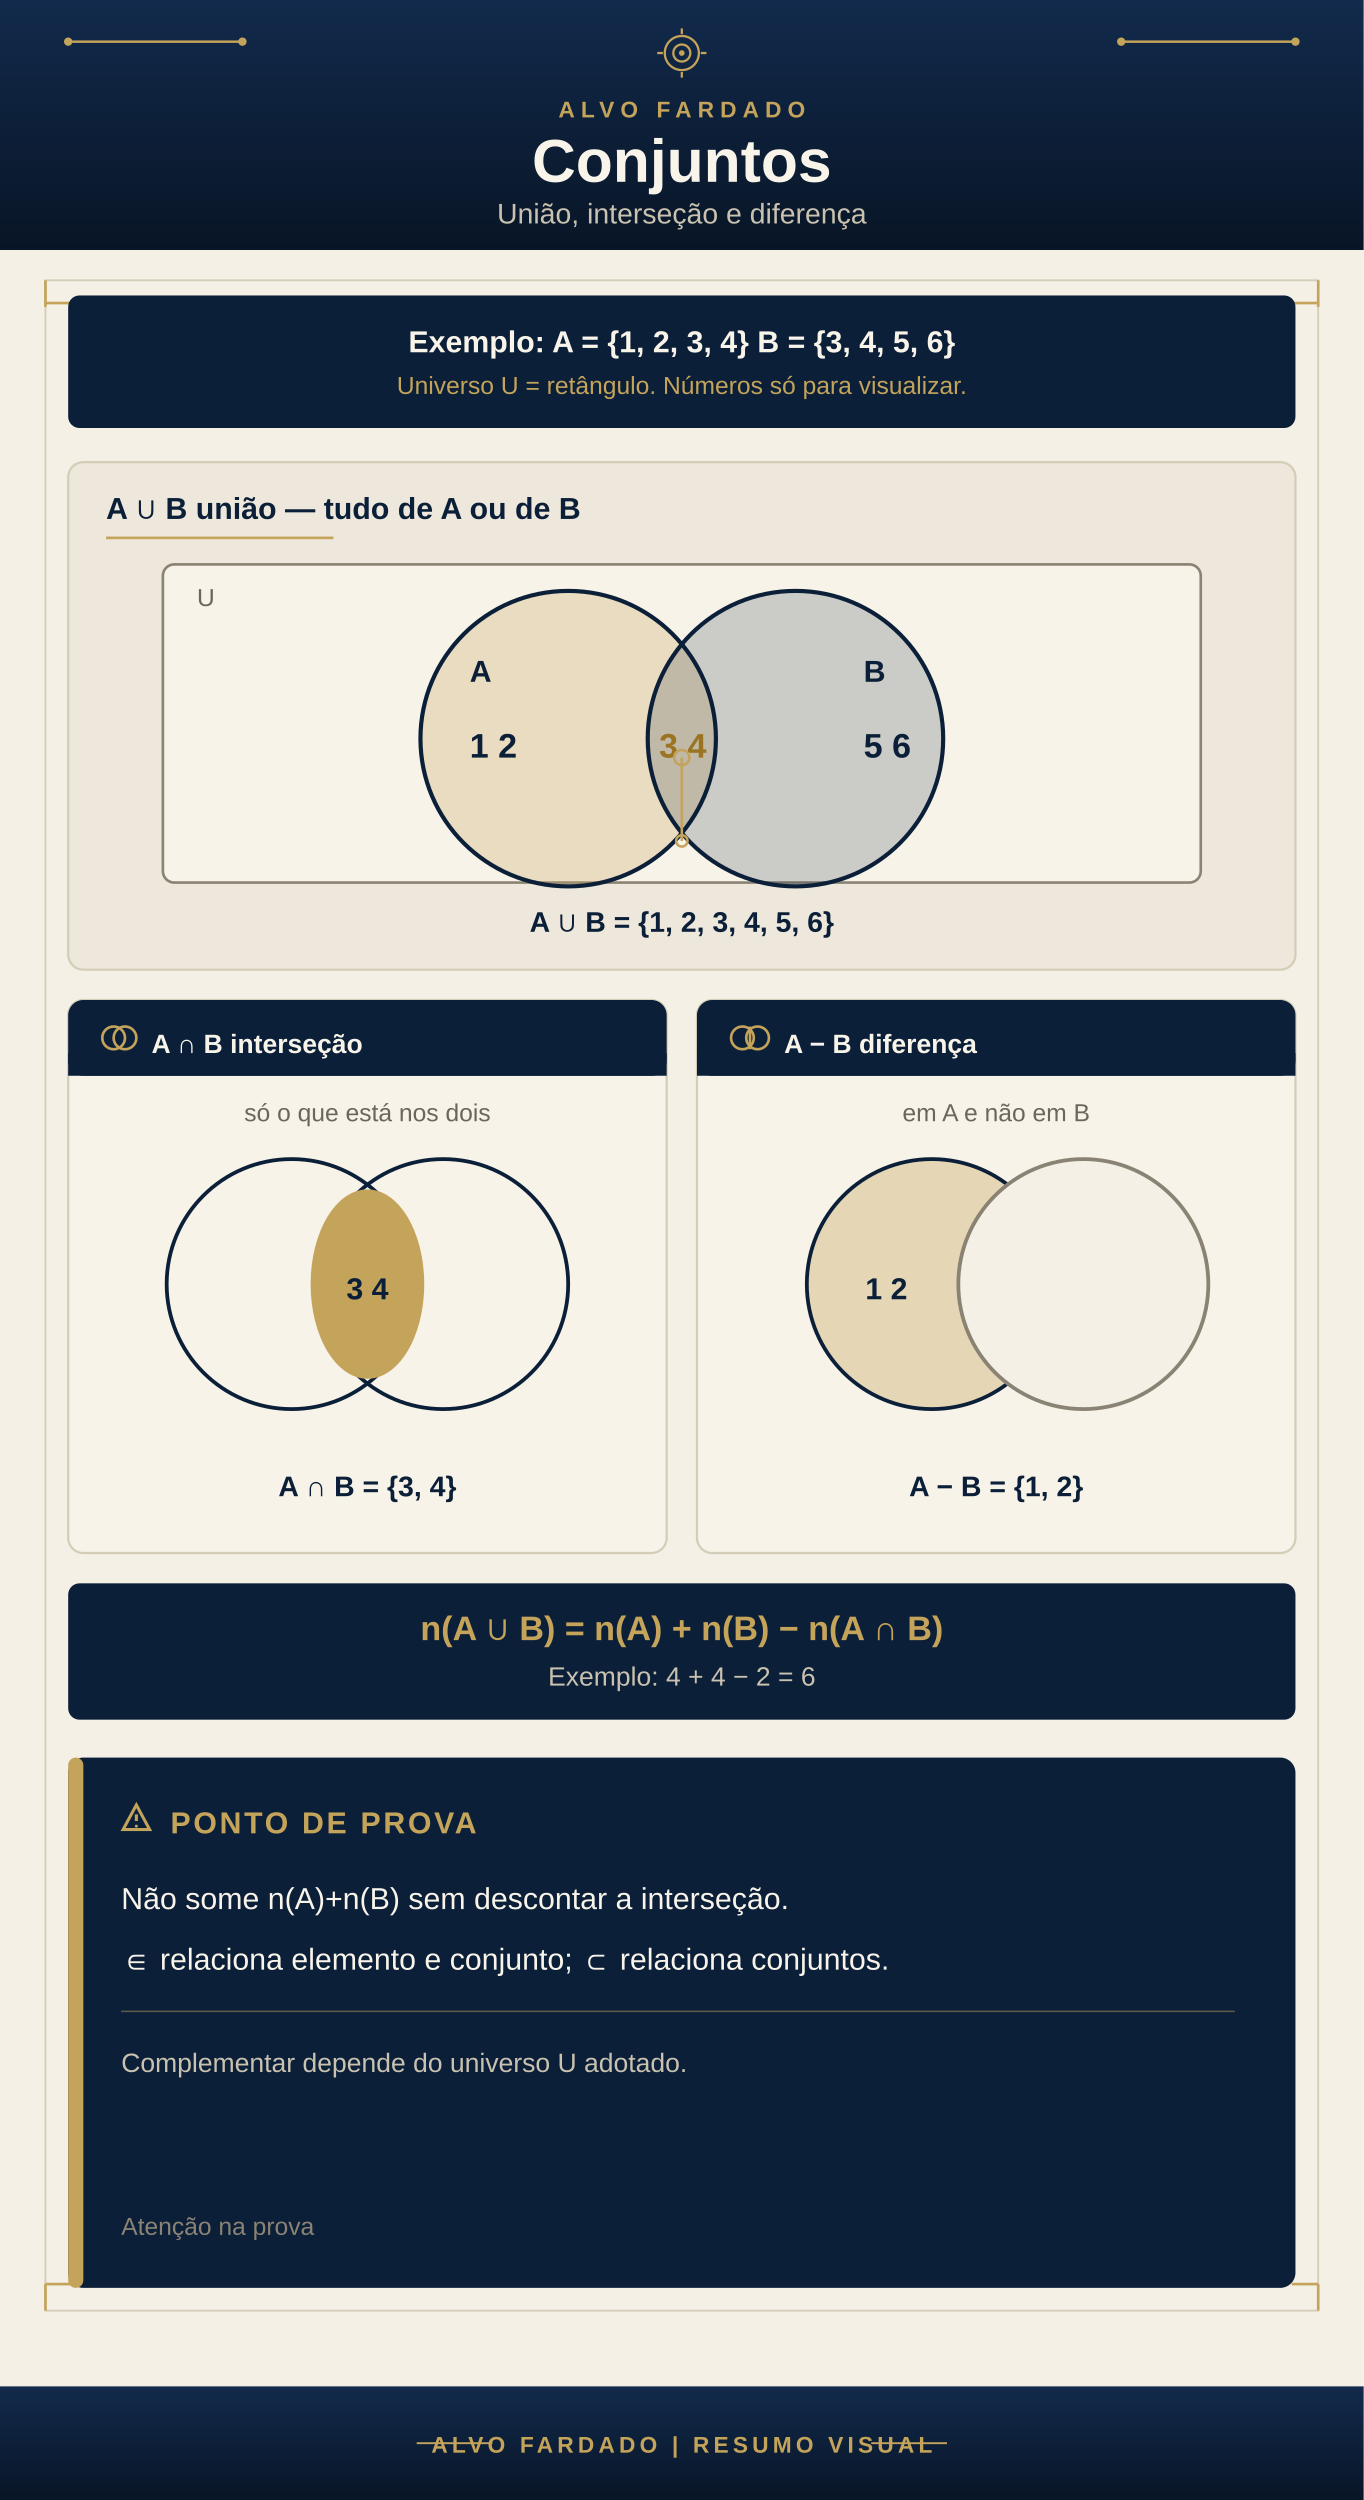
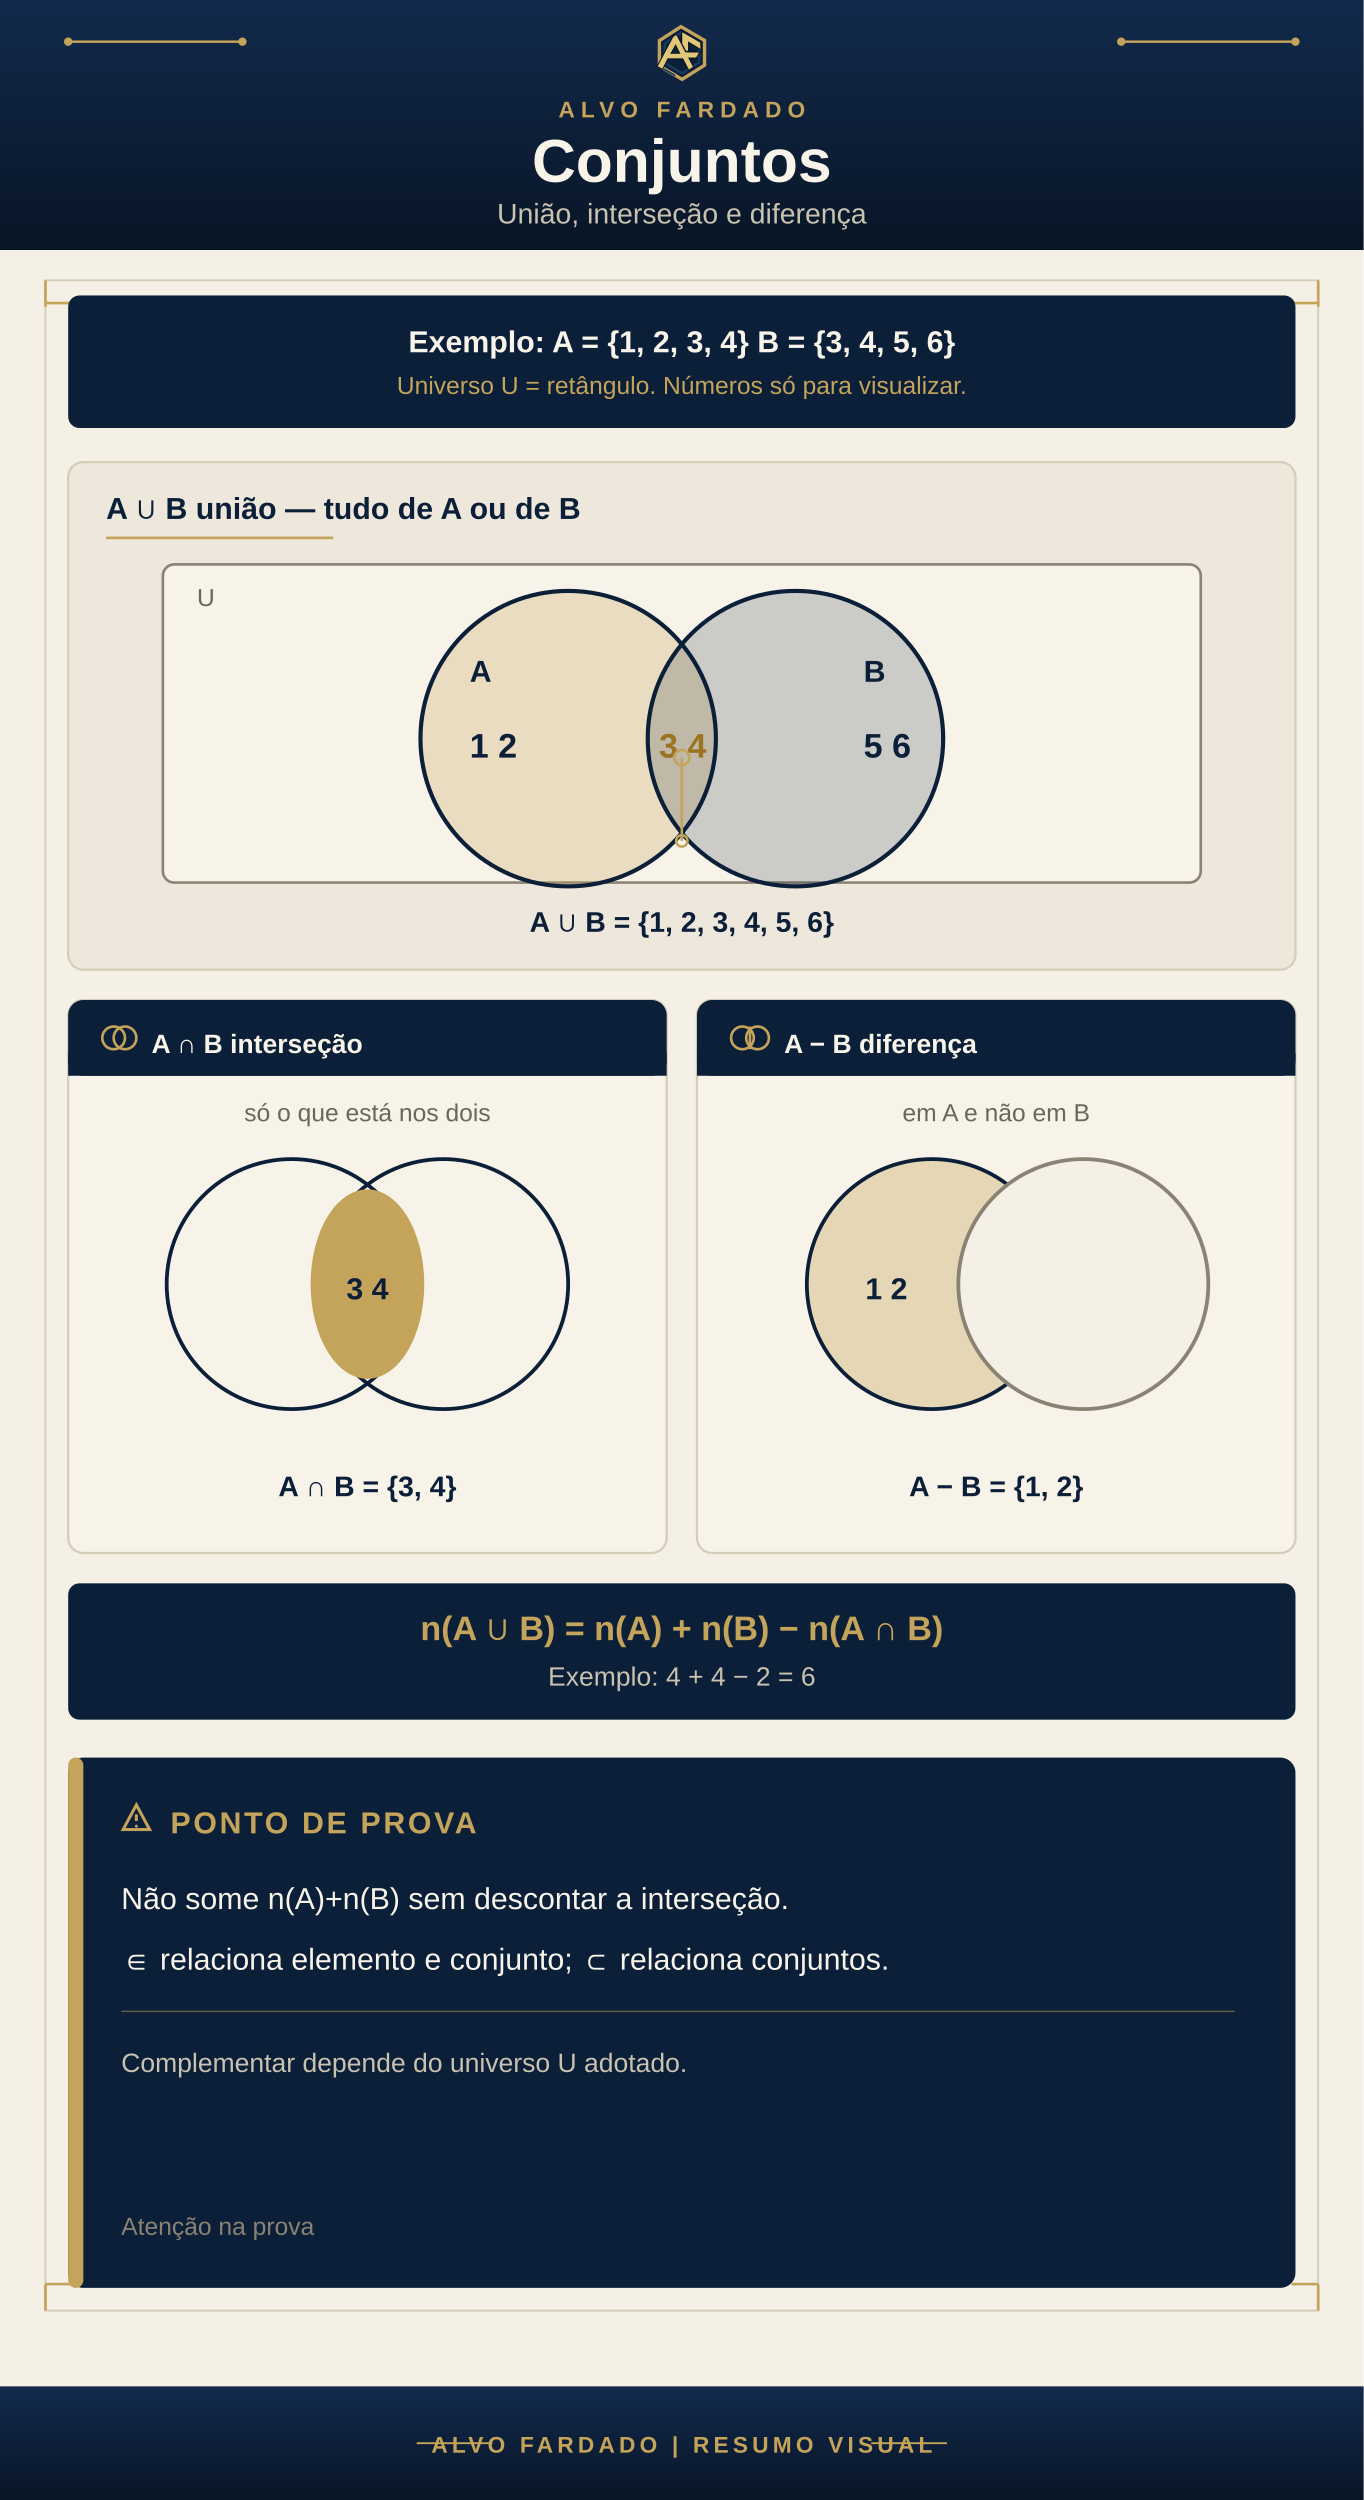
<svg xmlns="http://www.w3.org/2000/svg" viewBox="0 0 720 1320" width="100%" height="100%" role="img" aria-labelledby="t d">
  <defs>
    <linearGradient id="h5-navy" x1="0" y1="0" x2="0" y2="1">
      <stop offset="0" stop-color="#122A4C" />
      <stop offset="1" stop-color="#081526" />
    </linearGradient>
  </defs>
  <rect width="720" height="1320" fill="#F4F0E6" />
  <rect x="24" y="148" width="672" height="1072" fill="none" stroke="#D4CDB8" stroke-width="1" />
  <path d="M24 160 h14 M24 148 v14 M696 160 h-14 M696 148 v14 M24 1206 h14 M24 1220 v-14 M696 1206 h-14 M696 1220 v-14" fill="none" stroke="#C4A35A" stroke-width="1.4" />
  <rect width="720" height="132" fill="url(#h5-navy)" />
  <line x1="36" y1="22" x2="128" y2="22" stroke="#C4A35A" stroke-width="1.3" />
  <line x1="592" y1="22" x2="684" y2="22" stroke="#C4A35A" stroke-width="1.3" />
  <circle cx="36" cy="22" r="2.2" fill="#C4A35A" />
  <circle cx="128" cy="22" r="2.2" fill="#C4A35A" />
  <circle cx="592" cy="22" r="2.2" fill="#C4A35A" />
  <circle cx="684" cy="22" r="2.2" fill="#C4A35A" />
-   <g transform="translate(360 28)" fill="none" stroke="#C4A35A" stroke-width="1.2">
-     <circle r="9" />
-     <circle r="4.5" />
-     <circle r="1.5" fill="#C4A35A" stroke="none" />
-     <line x1="-13" y1="0" x2="-10" y2="0" />
-     <line x1="10" y1="0" x2="13" y2="0" />
-     <line x1="0" y1="-13" x2="0" y2="-10" />
-     <line x1="0" y1="10" x2="0" y2="13" />
+   <g transform="translate(360 28)" aria-hidden="true">
+     <g transform="scale(0.0544) translate(-234 -275.3)">
+       <polygon points="225,0 471,144 471,402 237,550 0,410 0,146" fill="#C4A35A" />
+       <polygon points="226.3,38.5 437.8,162.4 437.8,384.3 236.6,511.5 32.8,391.1 32.8,164.1" fill="#0B1F38" />
+       <polygon points="227.2,66.1 414.1,175.5 414.1,371.6 236.3,484.1 56.2,377.7 56.2,177" fill="#173B5F" />
+       <polygon points="228.1,93.6 390.4,188.7 390.4,358.9 236,456.6 79.6,364.2 79.6,190" fill="#0B1F38" />
+       <path fill="#E2C77A" fill-rule="evenodd" stroke="#061522" stroke-width="20" stroke-linejoin="round" paint-order="stroke fill" d="M173 103L151 120L0 405L45 427L96 327L246 327L303 436L342 410L295 319L372 319L401 271L268 269L185 107ZM174 189L221 282L121 283ZM238 74L238 183L275 253L294 253L295 162L415 235L412 174Z" />
+       <polygon points="52,432 55,439 171,505 171,493 165,482 61,422" fill="#173B5F" />
+     </g>
  </g>
  <text x="360" y="62" text-anchor="middle" fill="#C4A35A" font-family="Segoe UI, Arial, Helvetica, sans-serif" font-size="12" font-weight="700" letter-spacing="3.2">ALVO FARDADO</text>
  <text x="360" y="96" text-anchor="middle" fill="#F8F4EA" font-family="Segoe UI, Arial, Helvetica, sans-serif" font-size="32" font-weight="700">Conjuntos</text>
  <text x="360" y="118" text-anchor="middle" fill="#C9C2B0" font-family="Segoe UI, Arial, Helvetica, sans-serif" font-size="15">União, interseção e diferença</text>
  <rect x="36" y="156" width="648" height="70" rx="6" fill="#0B1F38" />
  <text x="360" y="186" text-anchor="middle" fill="#F8F4EA" font-family="Segoe UI, Arial, Helvetica, sans-serif" font-size="16" font-weight="700">Exemplo:  A = {1, 2, 3, 4}    B = {3, 4, 5, 6}</text>
  <text x="360" y="208" text-anchor="middle" fill="#C4A35A" font-family="Segoe UI, Arial, Helvetica, sans-serif" font-size="13">Universo U = retângulo. Números só para visualizar.</text>
  <rect x="36" y="244" width="648" height="268" rx="8" fill="#EDE8DB" stroke="#D4CDB8" stroke-width="1.2" />
  <text x="56" y="274" fill="#0B1F38" font-family="Segoe UI, Arial, Helvetica, sans-serif" font-size="16" font-weight="700">A ∪ B  união  — tudo de A ou de B</text>
  <line x1="56" y1="284" x2="176" y2="284" stroke="#C4A35A" stroke-width="1.4" />
  <rect x="86" y="298" width="548" height="168" rx="6" fill="#F7F3E8" stroke="#8A8374" stroke-width="1.4" />
  <text x="104" y="320" fill="#6B665B" font-family="Segoe UI, Arial, Helvetica, sans-serif" font-size="13">U</text>
  <circle cx="300" cy="390" r="78" fill="#C4A35A" fill-opacity="0.28" stroke="#0B1F38" stroke-width="2.2" />
  <circle cx="420" cy="390" r="78" fill="#0B1F38" fill-opacity="0.18" stroke="#0B1F38" stroke-width="2.2" />
  <text x="248" y="360" fill="#0B1F38" font-family="Segoe UI, Arial, Helvetica, sans-serif" font-size="16" font-weight="700">A</text>
  <text x="456" y="360" fill="#0B1F38" font-family="Segoe UI, Arial, Helvetica, sans-serif" font-size="16" font-weight="700">B</text>
  <text x="248" y="400" fill="#0B1F38" font-family="Segoe UI, Arial, Helvetica, sans-serif" font-size="18" font-weight="700">1  2</text>
  <text x="348" y="400" fill="#9A7420" font-family="Segoe UI, Arial, Helvetica, sans-serif" font-size="18" font-weight="700">3  4</text>
  <text x="456" y="400" fill="#0B1F38" font-family="Segoe UI, Arial, Helvetica, sans-serif" font-size="18" font-weight="700">5  6</text>
  <text x="360" y="492" text-anchor="middle" fill="#0B1F38" font-family="Segoe UI, Arial, Helvetica, sans-serif" font-size="15" font-weight="700">A ∪ B = {1, 2, 3, 4, 5, 6}</text>
  <g fill="none" stroke="#C4A35A" stroke-width="1.35">
    <circle cx="360" cy="400" r="4" />
    <path d="M360 400 V444" />
    <circle cx="360" cy="444" r="3" />
  </g>
  <rect x="36" y="528" width="316" height="292" rx="8" fill="#F7F3E8" stroke="#D4CDB8" stroke-width="1.2" />
  <rect x="36" y="528" width="316" height="40" rx="8" fill="#0B1F38" />
  <rect x="36" y="556" width="316" height="12" fill="#0B1F38" />
  <g transform="translate(54 542)" fill="none" stroke="#C4A35A" stroke-width="1.4">
    <circle cx="6" cy="6" r="6" />
    <circle cx="12" cy="6" r="6" />
  </g>
  <text x="80" y="556" fill="#F8F4EA" font-family="Segoe UI, Arial, Helvetica, sans-serif" font-size="14" font-weight="700">A ∩ B  interseção</text>
  <text x="194" y="592" text-anchor="middle" fill="#6B665B" font-family="Segoe UI, Arial, Helvetica, sans-serif" font-size="13">só o que está nos dois</text>
  <circle cx="154" cy="678" r="66" fill="none" stroke="#0B1F38" stroke-width="2" />
  <circle cx="234" cy="678" r="66" fill="none" stroke="#0B1F38" stroke-width="2" />
  <ellipse cx="194" cy="678" rx="30" ry="50" fill="#C4A35A" />
  <text x="194" y="686" text-anchor="middle" fill="#0B1F38" font-family="Segoe UI, Arial, Helvetica, sans-serif" font-size="16" font-weight="700">3  4</text>
  <text x="194" y="790" text-anchor="middle" fill="#0B1F38" font-family="Segoe UI, Arial, Helvetica, sans-serif" font-size="15" font-weight="700">A ∩ B = {3, 4}</text>
  <rect x="368" y="528" width="316" height="292" rx="8" fill="#F7F3E8" stroke="#D4CDB8" stroke-width="1.2" />
  <rect x="368" y="528" width="316" height="40" rx="8" fill="#0B1F38" />
  <rect x="368" y="556" width="316" height="12" fill="#0B1F38" />
  <g transform="translate(386 542)" fill="none" stroke="#C4A35A" stroke-width="1.4">
    <circle cx="6" cy="6" r="6" />
    <circle cx="14" cy="6" r="6" />
    <path d="M10 0 v12" />
  </g>
  <text x="414" y="556" fill="#F8F4EA" font-family="Segoe UI, Arial, Helvetica, sans-serif" font-size="14" font-weight="700">A − B  diferença</text>
  <text x="526" y="592" text-anchor="middle" fill="#6B665B" font-family="Segoe UI, Arial, Helvetica, sans-serif" font-size="13">em A e não em B</text>
  <circle cx="492" cy="678" r="66" fill="#C4A35A" fill-opacity="0.35" stroke="#0B1F38" stroke-width="2" />
  <circle cx="572" cy="678" r="66" fill="#F4F0E6" stroke="#8A8374" stroke-width="2" />
  <text x="468" y="686" text-anchor="middle" fill="#0B1F38" font-family="Segoe UI, Arial, Helvetica, sans-serif" font-size="16" font-weight="700">1  2</text>
  <text x="526" y="790" text-anchor="middle" fill="#0B1F38" font-family="Segoe UI, Arial, Helvetica, sans-serif" font-size="15" font-weight="700">A − B = {1, 2}</text>
  <rect x="36" y="836" width="648" height="72" rx="6" fill="#0B1F38" />
  <text x="360" y="866" text-anchor="middle" fill="#C4A35A" font-family="Segoe UI, Arial, Helvetica, sans-serif" font-size="18" font-weight="700">n(A ∪ B) = n(A) + n(B) − n(A ∩ B)</text>
  <text x="360" y="890" text-anchor="middle" fill="#C9C2B0" font-family="Segoe UI, Arial, Helvetica, sans-serif" font-size="14">Exemplo: 4 + 4 − 2 = 6</text>
  <rect x="36" y="928" width="648" height="280" rx="8" fill="#0B1F38" />
  <rect x="36" y="928" width="8" height="280" rx="4" fill="#C4A35A" />
  <g transform="translate(64 952)" fill="none" stroke="#C4A35A" stroke-width="1.6">
    <path d="M8 1 L15 14 H1 Z" />
    <line x1="8" y1="6" x2="8" y2="9.5" />
    <circle cx="8" cy="12.2" r="0.8" fill="#C4A35A" stroke="none" />
  </g>
  <text x="90" y="968" fill="#C4A35A" font-family="Segoe UI, Arial, Helvetica, sans-serif" font-size="16" font-weight="700" letter-spacing="1.4">PONTO DE PROVA</text>
  <text x="64" y="1008" fill="#F8F4EA" font-family="Segoe UI, Arial, Helvetica, sans-serif" font-size="16">Não some n(A)+n(B) sem descontar a interseção.</text>
  <text x="64" y="1040" fill="#F8F4EA" font-family="Segoe UI, Arial, Helvetica, sans-serif" font-size="16">∈ relaciona elemento e conjunto; ⊂ relaciona conjuntos.</text>
  <line x1="64" y1="1062" x2="652" y2="1062" stroke="#C4A35A" stroke-width="0.8" opacity="0.45" />
  <text x="64" y="1094" fill="#C9C2B0" font-family="Segoe UI, Arial, Helvetica, sans-serif" font-size="14">Complementar depende do universo U adotado.</text>
  <text x="64" y="1180" fill="#8A8374" font-family="Segoe UI, Arial, Helvetica, sans-serif" font-size="13">Atenção na prova</text>
  <rect x="0" y="1260" width="720" height="60" fill="url(#h5-navy)" />
  <line x1="220" y1="1290" x2="260" y2="1290" stroke="#C4A35A" stroke-width="1" />
  <line x1="460" y1="1290" x2="500" y2="1290" stroke="#C4A35A" stroke-width="1" />
  <text x="360" y="1295" text-anchor="middle" fill="#C4A35A" font-family="Segoe UI, Arial, Helvetica, sans-serif" font-size="12" font-weight="700" letter-spacing="2.2">ALVO FARDADO | RESUMO VISUAL</text>
</svg>
